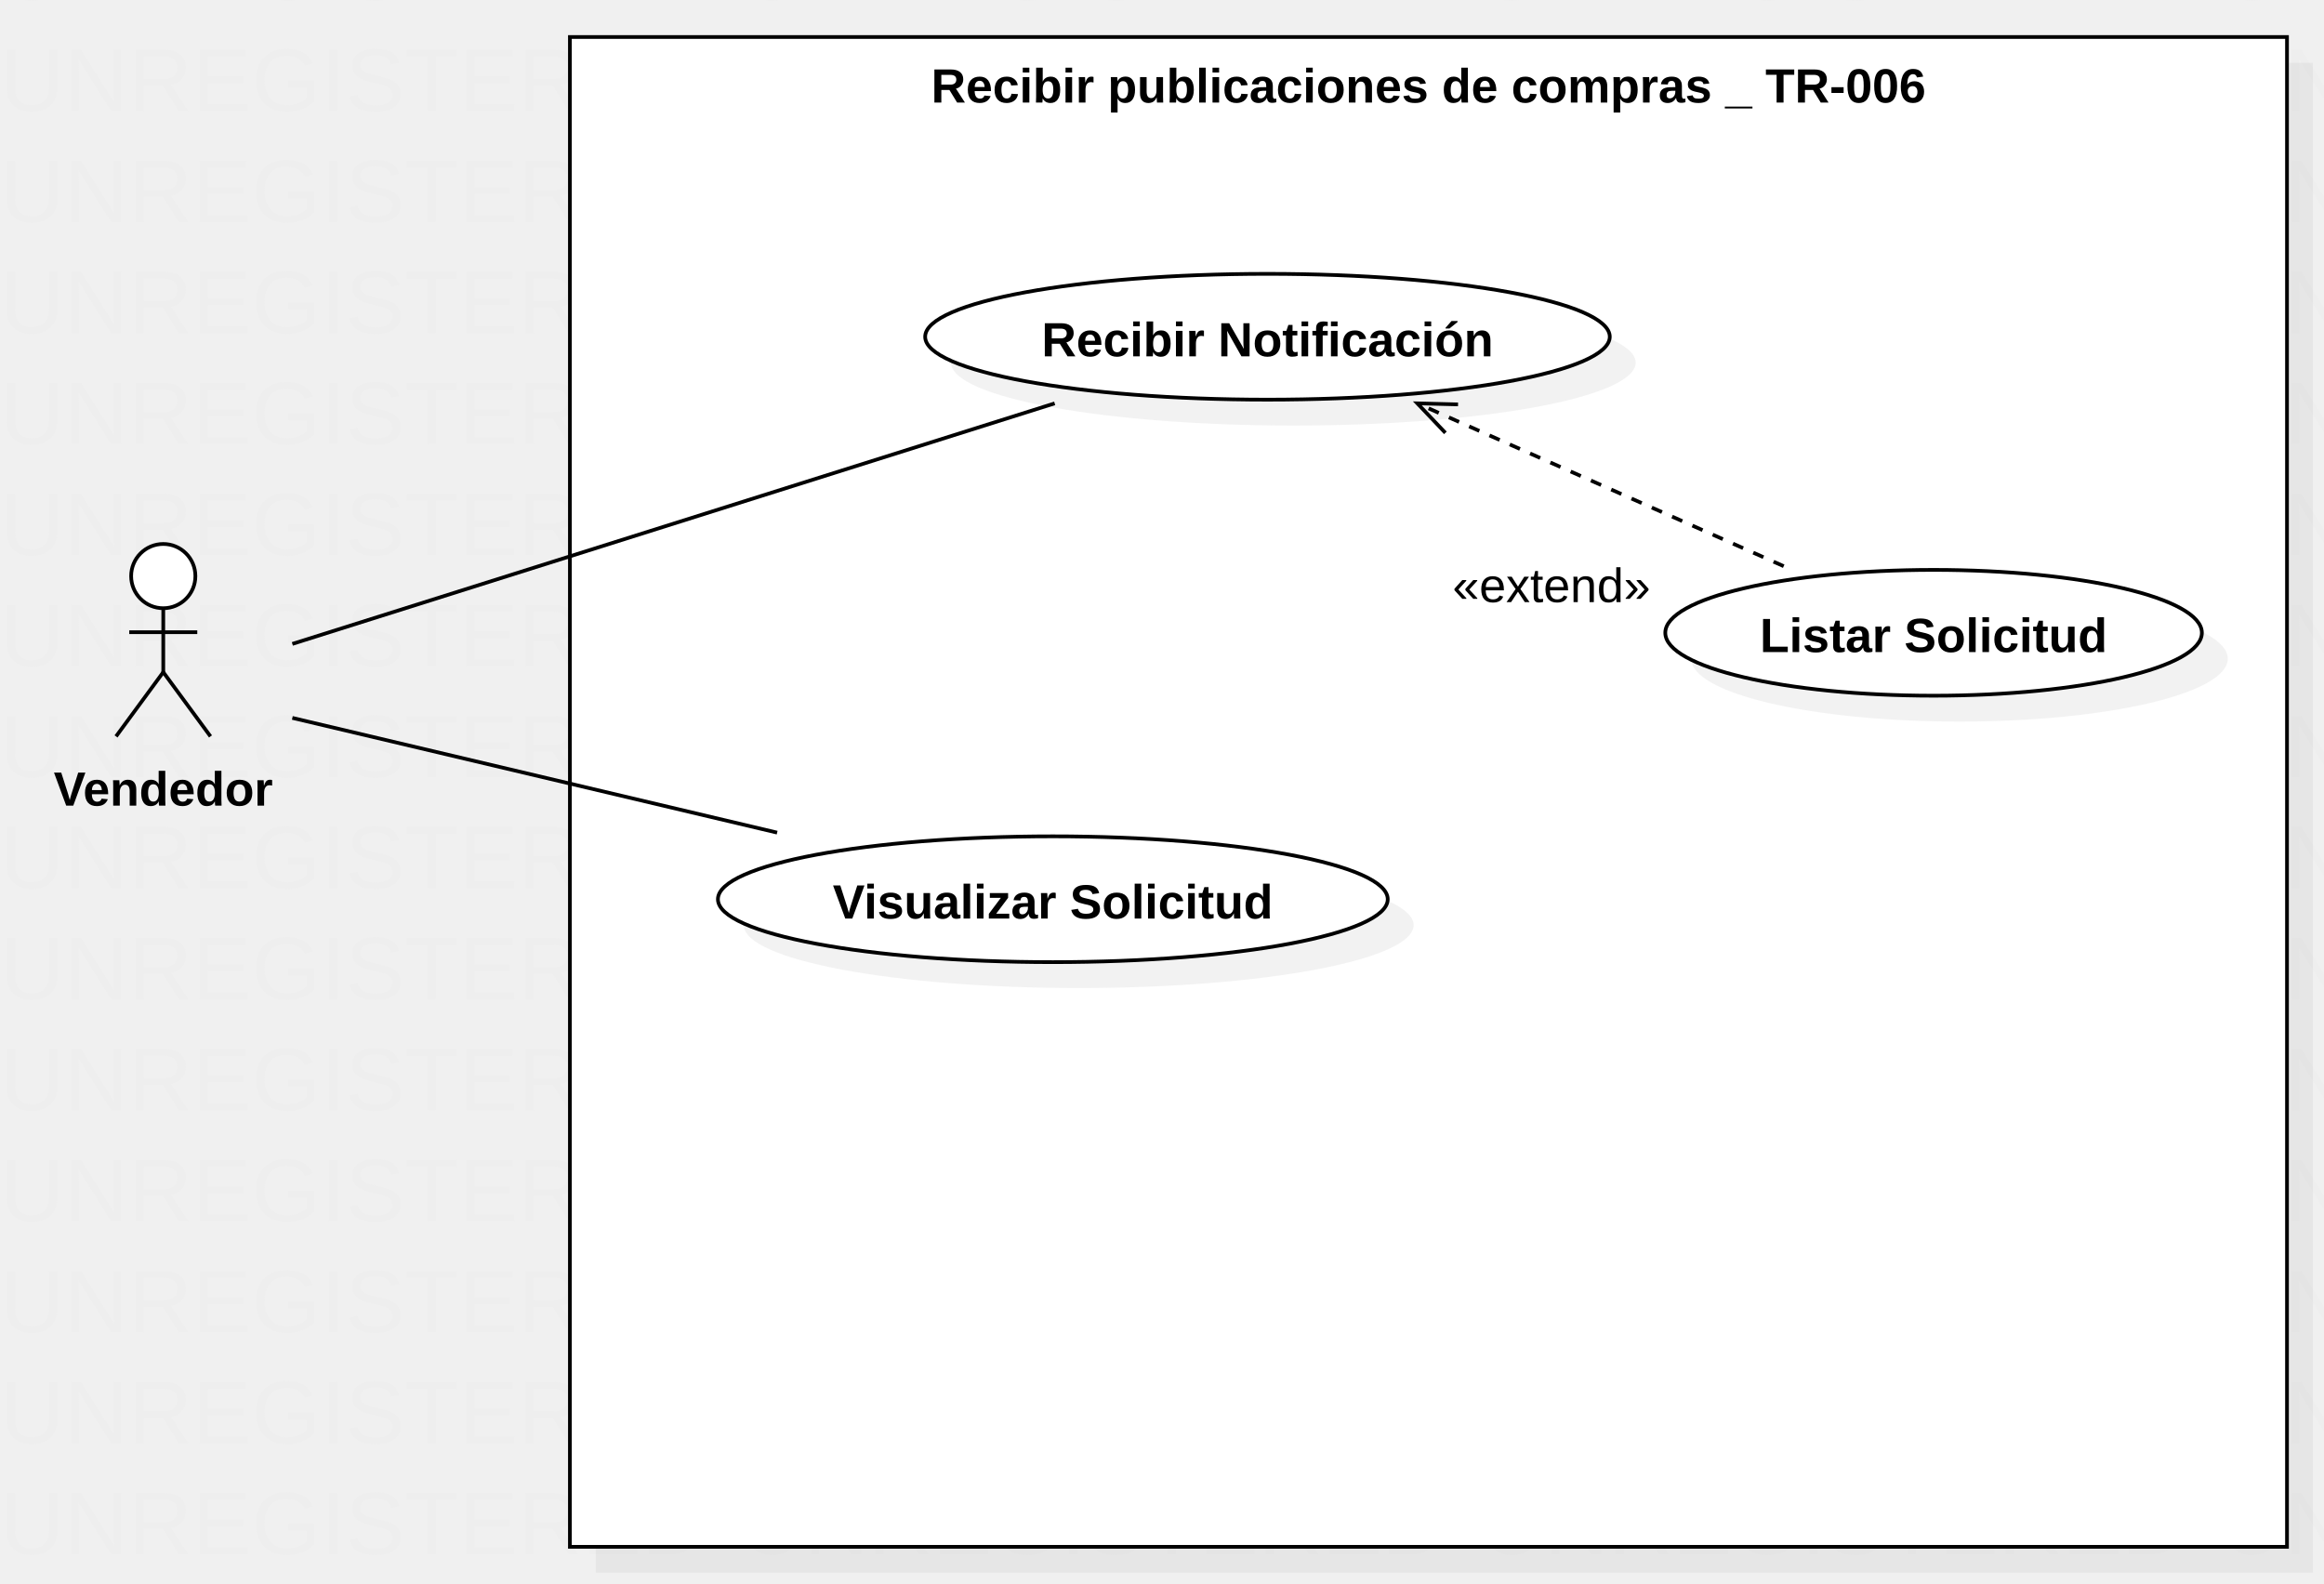
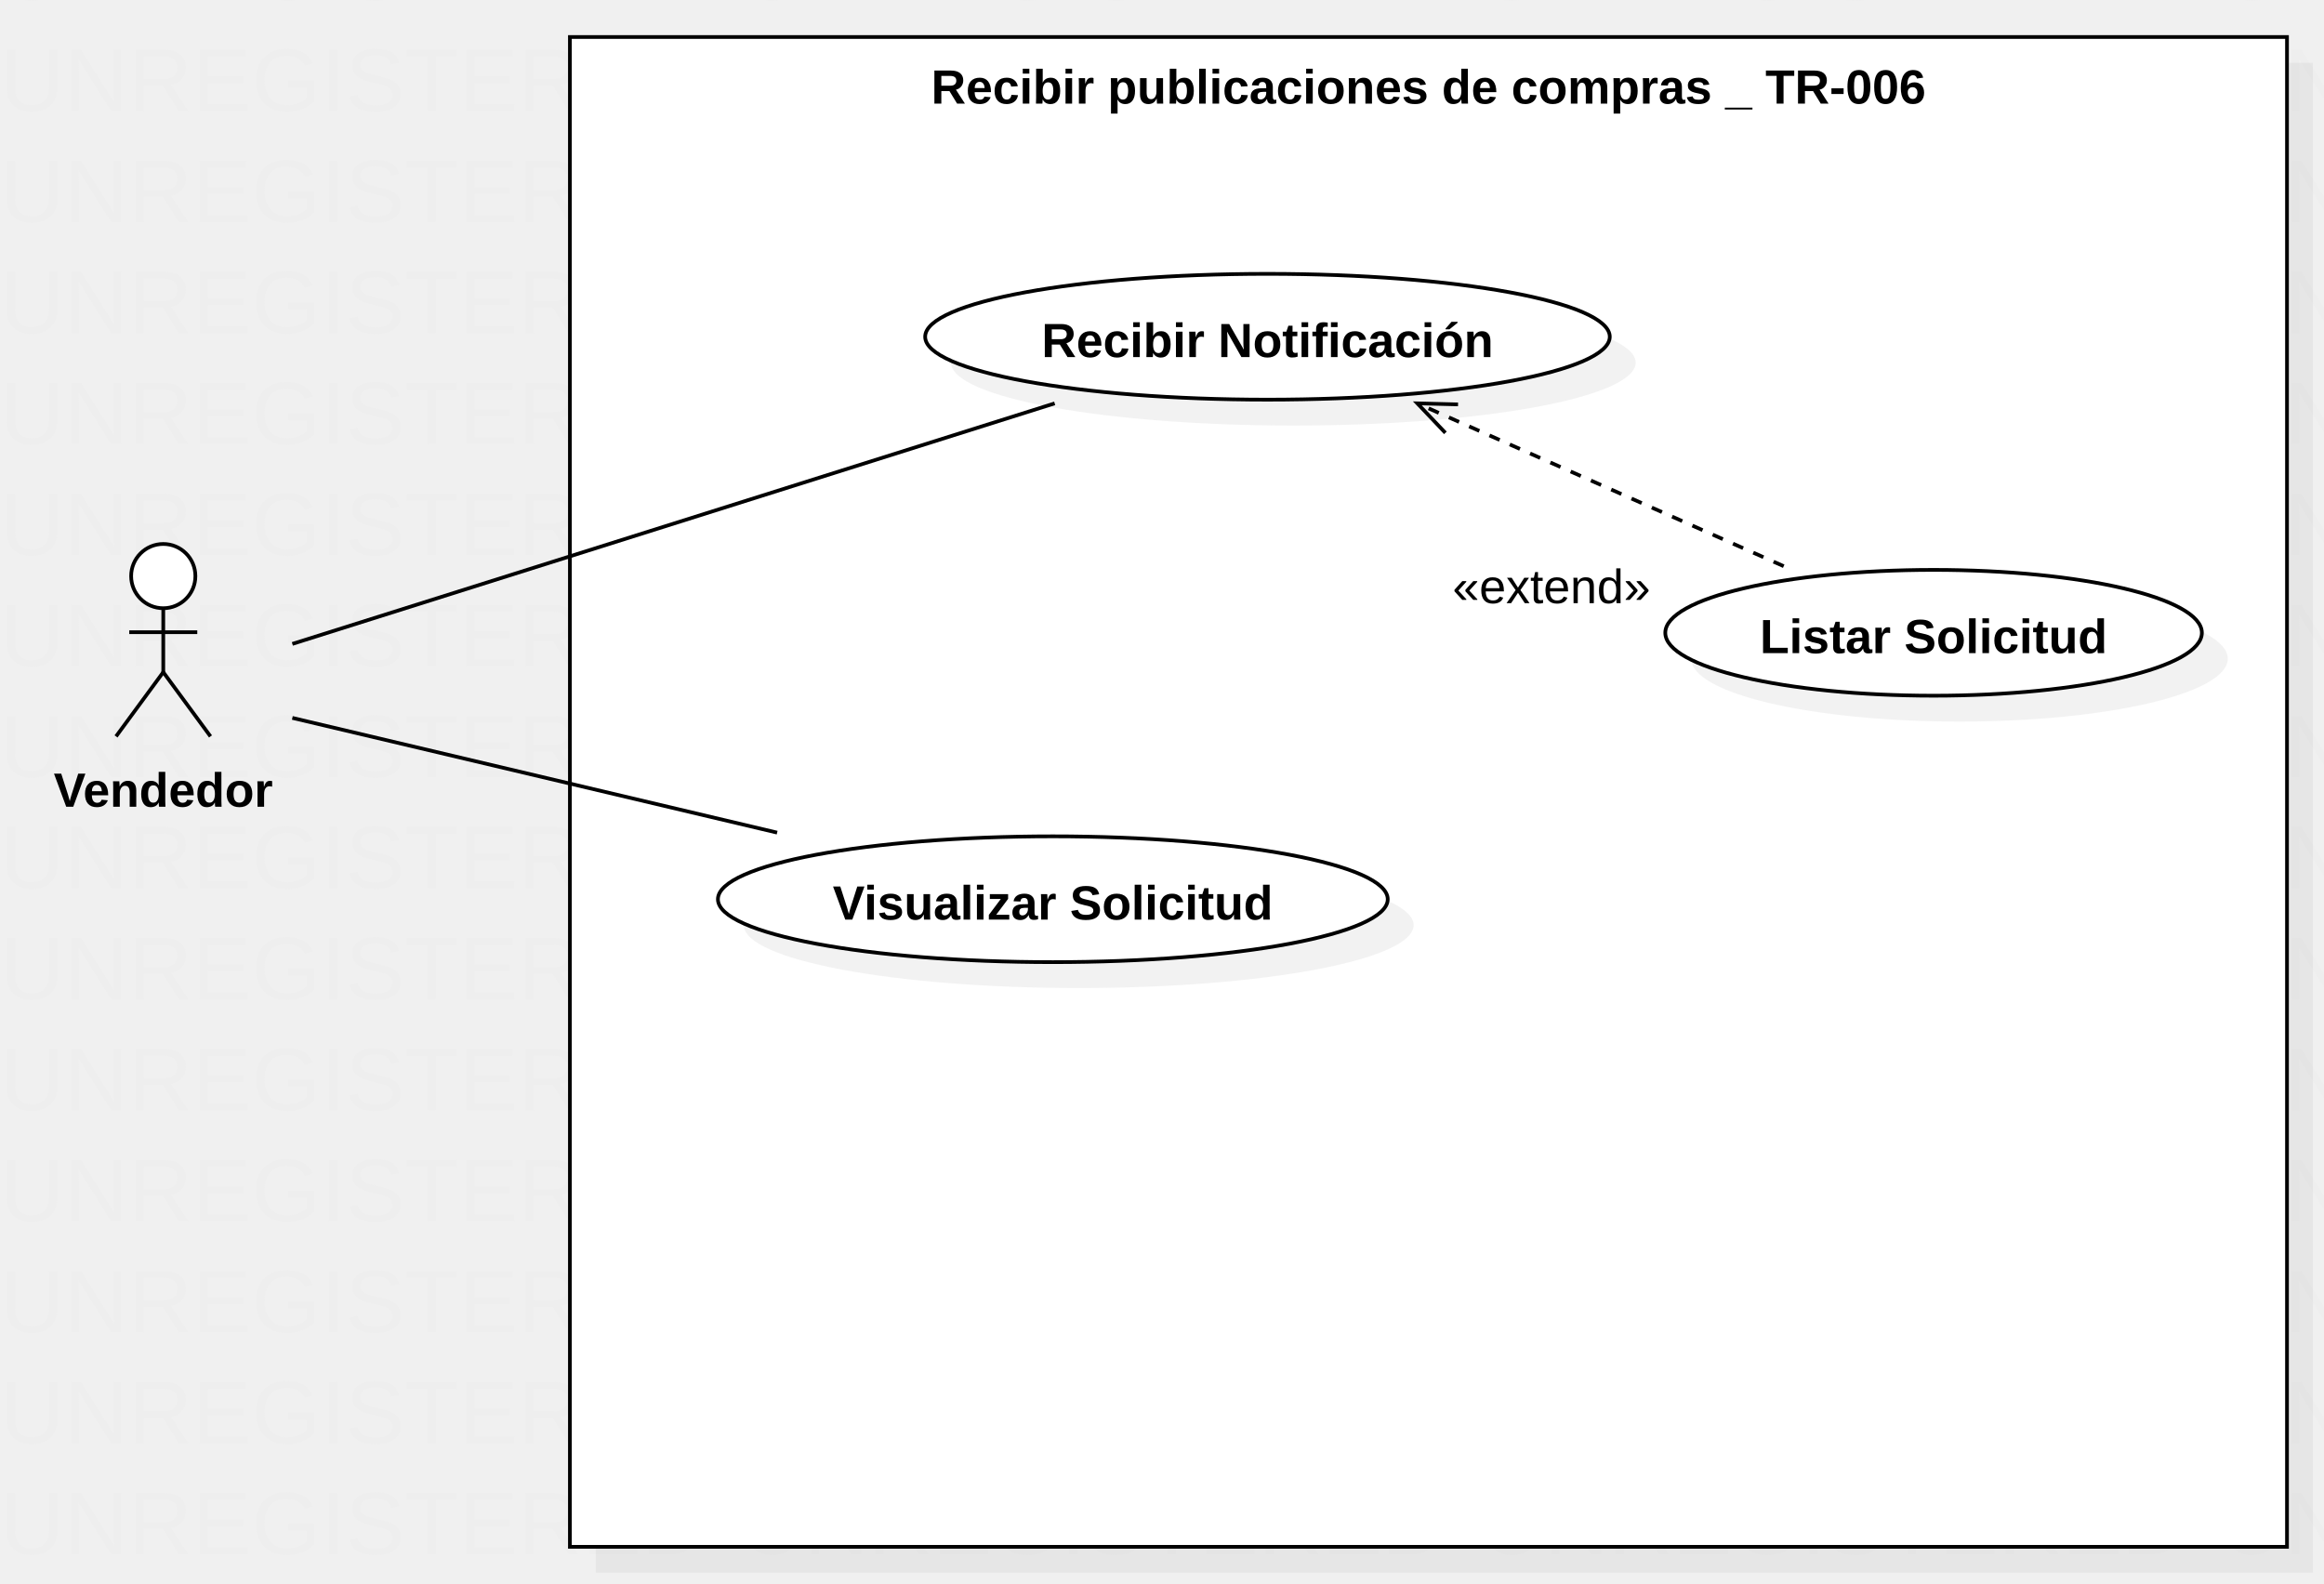
<svg xmlns="http://www.w3.org/2000/svg" version="1.1" width="628" height="428">
  <defs />
  <g>
    <text fill="#eeeeee" stroke="none" font-family="Arial" font-size="24px" font-style="normal" font-weight="normal" text-decoration="none" x="0" y="0">UNREGISTERED</text>
    <text fill="#eeeeee" stroke="none" font-family="Arial" font-size="24px" font-style="normal" font-weight="normal" text-decoration="none" x="0" y="30">UNREGISTERED</text>
    <text fill="#eeeeee" stroke="none" font-family="Arial" font-size="24px" font-style="normal" font-weight="normal" text-decoration="none" x="0" y="60">UNREGISTERED</text>
    <text fill="#eeeeee" stroke="none" font-family="Arial" font-size="24px" font-style="normal" font-weight="normal" text-decoration="none" x="0" y="90">UNREGISTERED</text>
    <text fill="#eeeeee" stroke="none" font-family="Arial" font-size="24px" font-style="normal" font-weight="normal" text-decoration="none" x="0" y="120">UNREGISTERED</text>
    <text fill="#eeeeee" stroke="none" font-family="Arial" font-size="24px" font-style="normal" font-weight="normal" text-decoration="none" x="0" y="150">UNREGISTERED</text>
    <text fill="#eeeeee" stroke="none" font-family="Arial" font-size="24px" font-style="normal" font-weight="normal" text-decoration="none" x="0" y="180">UNREGISTERED</text>
    <text fill="#eeeeee" stroke="none" font-family="Arial" font-size="24px" font-style="normal" font-weight="normal" text-decoration="none" x="0" y="210">UNREGISTERED</text>
    <text fill="#eeeeee" stroke="none" font-family="Arial" font-size="24px" font-style="normal" font-weight="normal" text-decoration="none" x="0" y="240">UNREGISTERED</text>
    <text fill="#eeeeee" stroke="none" font-family="Arial" font-size="24px" font-style="normal" font-weight="normal" text-decoration="none" x="0" y="270">UNREGISTERED</text>
    <text fill="#eeeeee" stroke="none" font-family="Arial" font-size="24px" font-style="normal" font-weight="normal" text-decoration="none" x="0" y="300">UNREGISTERED</text>
    <text fill="#eeeeee" stroke="none" font-family="Arial" font-size="24px" font-style="normal" font-weight="normal" text-decoration="none" x="0" y="330">UNREGISTERED</text>
    <text fill="#eeeeee" stroke="none" font-family="Arial" font-size="24px" font-style="normal" font-weight="normal" text-decoration="none" x="0" y="360">UNREGISTERED</text>
    <text fill="#eeeeee" stroke="none" font-family="Arial" font-size="24px" font-style="normal" font-weight="normal" text-decoration="none" x="0" y="390">UNREGISTERED</text>
    <text fill="#eeeeee" stroke="none" font-family="Arial" font-size="24px" font-style="normal" font-weight="normal" text-decoration="none" x="0" y="420">UNREGISTERED</text>
    <text fill="#eeeeee" stroke="none" font-family="Arial" font-size="24px" font-style="normal" font-weight="normal" text-decoration="none" x="200" y="0">UNREGISTERED</text>
    <text fill="#eeeeee" stroke="none" font-family="Arial" font-size="24px" font-style="normal" font-weight="normal" text-decoration="none" x="200" y="30">UNREGISTERED</text>
    <text fill="#eeeeee" stroke="none" font-family="Arial" font-size="24px" font-style="normal" font-weight="normal" text-decoration="none" x="200" y="60">UNREGISTERED</text>
    <text fill="#eeeeee" stroke="none" font-family="Arial" font-size="24px" font-style="normal" font-weight="normal" text-decoration="none" x="200" y="90">UNREGISTERED</text>
    <text fill="#eeeeee" stroke="none" font-family="Arial" font-size="24px" font-style="normal" font-weight="normal" text-decoration="none" x="200" y="120">UNREGISTERED</text>
    <text fill="#eeeeee" stroke="none" font-family="Arial" font-size="24px" font-style="normal" font-weight="normal" text-decoration="none" x="200" y="150">UNREGISTERED</text>
    <text fill="#eeeeee" stroke="none" font-family="Arial" font-size="24px" font-style="normal" font-weight="normal" text-decoration="none" x="200" y="180">UNREGISTERED</text>
    <text fill="#eeeeee" stroke="none" font-family="Arial" font-size="24px" font-style="normal" font-weight="normal" text-decoration="none" x="200" y="210">UNREGISTERED</text>
    <text fill="#eeeeee" stroke="none" font-family="Arial" font-size="24px" font-style="normal" font-weight="normal" text-decoration="none" x="200" y="240">UNREGISTERED</text>
    <text fill="#eeeeee" stroke="none" font-family="Arial" font-size="24px" font-style="normal" font-weight="normal" text-decoration="none" x="200" y="270">UNREGISTERED</text>
    <text fill="#eeeeee" stroke="none" font-family="Arial" font-size="24px" font-style="normal" font-weight="normal" text-decoration="none" x="200" y="300">UNREGISTERED</text>
    <text fill="#eeeeee" stroke="none" font-family="Arial" font-size="24px" font-style="normal" font-weight="normal" text-decoration="none" x="200" y="330">UNREGISTERED</text>
    <text fill="#eeeeee" stroke="none" font-family="Arial" font-size="24px" font-style="normal" font-weight="normal" text-decoration="none" x="200" y="360">UNREGISTERED</text>
    <text fill="#eeeeee" stroke="none" font-family="Arial" font-size="24px" font-style="normal" font-weight="normal" text-decoration="none" x="200" y="390">UNREGISTERED</text>
    <text fill="#eeeeee" stroke="none" font-family="Arial" font-size="24px" font-style="normal" font-weight="normal" text-decoration="none" x="200" y="420">UNREGISTERED</text>
    <text fill="#eeeeee" stroke="none" font-family="Arial" font-size="24px" font-style="normal" font-weight="normal" text-decoration="none" x="400" y="0">UNREGISTERED</text>
    <text fill="#eeeeee" stroke="none" font-family="Arial" font-size="24px" font-style="normal" font-weight="normal" text-decoration="none" x="400" y="30">UNREGISTERED</text>
    <text fill="#eeeeee" stroke="none" font-family="Arial" font-size="24px" font-style="normal" font-weight="normal" text-decoration="none" x="400" y="60">UNREGISTERED</text>
    <text fill="#eeeeee" stroke="none" font-family="Arial" font-size="24px" font-style="normal" font-weight="normal" text-decoration="none" x="400" y="90">UNREGISTERED</text>
    <text fill="#eeeeee" stroke="none" font-family="Arial" font-size="24px" font-style="normal" font-weight="normal" text-decoration="none" x="400" y="120">UNREGISTERED</text>
    <text fill="#eeeeee" stroke="none" font-family="Arial" font-size="24px" font-style="normal" font-weight="normal" text-decoration="none" x="400" y="150">UNREGISTERED</text>
    <text fill="#eeeeee" stroke="none" font-family="Arial" font-size="24px" font-style="normal" font-weight="normal" text-decoration="none" x="400" y="180">UNREGISTERED</text>
    <text fill="#eeeeee" stroke="none" font-family="Arial" font-size="24px" font-style="normal" font-weight="normal" text-decoration="none" x="400" y="210">UNREGISTERED</text>
    <text fill="#eeeeee" stroke="none" font-family="Arial" font-size="24px" font-style="normal" font-weight="normal" text-decoration="none" x="400" y="240">UNREGISTERED</text>
    <text fill="#eeeeee" stroke="none" font-family="Arial" font-size="24px" font-style="normal" font-weight="normal" text-decoration="none" x="400" y="270">UNREGISTERED</text>
    <text fill="#eeeeee" stroke="none" font-family="Arial" font-size="24px" font-style="normal" font-weight="normal" text-decoration="none" x="400" y="300">UNREGISTERED</text>
    <text fill="#eeeeee" stroke="none" font-family="Arial" font-size="24px" font-style="normal" font-weight="normal" text-decoration="none" x="400" y="330">UNREGISTERED</text>
    <text fill="#eeeeee" stroke="none" font-family="Arial" font-size="24px" font-style="normal" font-weight="normal" text-decoration="none" x="400" y="360">UNREGISTERED</text>
    <text fill="#eeeeee" stroke="none" font-family="Arial" font-size="24px" font-style="normal" font-weight="normal" text-decoration="none" x="400" y="390">UNREGISTERED</text>
    <text fill="#eeeeee" stroke="none" font-family="Arial" font-size="24px" font-style="normal" font-weight="normal" text-decoration="none" x="400" y="420">UNREGISTERED</text>
    <text fill="#eeeeee" stroke="none" font-family="Arial" font-size="24px" font-style="normal" font-weight="normal" text-decoration="none" x="600" y="0">UNREGISTERED</text>
    <text fill="#eeeeee" stroke="none" font-family="Arial" font-size="24px" font-style="normal" font-weight="normal" text-decoration="none" x="600" y="30">UNREGISTERED</text>
    <text fill="#eeeeee" stroke="none" font-family="Arial" font-size="24px" font-style="normal" font-weight="normal" text-decoration="none" x="600" y="60">UNREGISTERED</text>
    <text fill="#eeeeee" stroke="none" font-family="Arial" font-size="24px" font-style="normal" font-weight="normal" text-decoration="none" x="600" y="90">UNREGISTERED</text>
    <text fill="#eeeeee" stroke="none" font-family="Arial" font-size="24px" font-style="normal" font-weight="normal" text-decoration="none" x="600" y="120">UNREGISTERED</text>
    <text fill="#eeeeee" stroke="none" font-family="Arial" font-size="24px" font-style="normal" font-weight="normal" text-decoration="none" x="600" y="150">UNREGISTERED</text>
    <text fill="#eeeeee" stroke="none" font-family="Arial" font-size="24px" font-style="normal" font-weight="normal" text-decoration="none" x="600" y="180">UNREGISTERED</text>
    <text fill="#eeeeee" stroke="none" font-family="Arial" font-size="24px" font-style="normal" font-weight="normal" text-decoration="none" x="600" y="210">UNREGISTERED</text>
    <text fill="#eeeeee" stroke="none" font-family="Arial" font-size="24px" font-style="normal" font-weight="normal" text-decoration="none" x="600" y="240">UNREGISTERED</text>
    <text fill="#eeeeee" stroke="none" font-family="Arial" font-size="24px" font-style="normal" font-weight="normal" text-decoration="none" x="600" y="270">UNREGISTERED</text>
    <text fill="#eeeeee" stroke="none" font-family="Arial" font-size="24px" font-style="normal" font-weight="normal" text-decoration="none" x="600" y="300">UNREGISTERED</text>
    <text fill="#eeeeee" stroke="none" font-family="Arial" font-size="24px" font-style="normal" font-weight="normal" text-decoration="none" x="600" y="330">UNREGISTERED</text>
    <text fill="#eeeeee" stroke="none" font-family="Arial" font-size="24px" font-style="normal" font-weight="normal" text-decoration="none" x="600" y="360">UNREGISTERED</text>
    <text fill="#eeeeee" stroke="none" font-family="Arial" font-size="24px" font-style="normal" font-weight="normal" text-decoration="none" x="600" y="390">UNREGISTERED</text>
    <text fill="#eeeeee" stroke="none" font-family="Arial" font-size="24px" font-style="normal" font-weight="normal" text-decoration="none" x="600" y="420">UNREGISTERED</text>
    <g transform="translate(-334,-294) scale(1,1)">
      <rect fill="#C0C0C0" stroke="none" x="495" y="311" width="464" height="408" opacity="0.2" />
    </g>
    <g transform="translate(-334,-294) scale(1,1)">
      <rect fill="#ffffff" stroke="none" x="488" y="304" width="464" height="408" />
    </g>
    <g transform="translate(-334,-294) scale(1,1)">
      <path fill="none" stroke="#000000" d="M 488 304 L 952 304 L 952 712 L 488 712 L 488 304 Z Z" stroke-miterlimit="10" />
    </g>
    <g transform="translate(-334,-294) scale(1,1)">
      <g>
        <path fill="none" stroke="none" />
-         <text fill="#000000" stroke="none" font-family="Arial" font-size="13px" font-style="normal" font-weight="bold" text-decoration="none" x="585.62" y="321.71">Recibir publicaciones de compras _ TR-006</text>
+         <text fill="#000000" stroke="none" font-family="Arial" font-size="13px" font-style="normal" font-weight="bold" text-decoration="none" x="585.62" y="322">Recibir publicaciones de compras _ TR-006</text>
      </g>
    </g>
    <g transform="translate(-334,-294) scale(1,1)">
      <path fill="#ffffff" stroke="none" d="M 369.439 449.68 C 369.439 444.886 373.325 441 378.118 441 C 382.912 441 386.797 444.886 386.797 449.68 C 386.797 454.474 382.912 458.36 378.118 458.36 C 373.325 458.36 369.439 454.474 369.439 449.68 Z" />
    </g>
    <g transform="translate(-334,-294) scale(1,1)">
      <path fill="none" stroke="#000000" d="M 369.439 449.68 C 369.439 444.886 373.325 441 378.118 441 C 382.912 441 386.797 444.886 386.797 449.68 C 386.797 454.474 382.912 458.36 378.118 458.36 C 373.325 458.36 369.439 454.474 369.439 449.68 Z" stroke-miterlimit="10" />
    </g>
    <g transform="translate(-334,-294) scale(1,1)">
      <path fill="none" stroke="#000000" d="M 378.118 458.36 L 378.118 475.64" stroke-miterlimit="10" />
    </g>
    <g transform="translate(-334,-294) scale(1,1)">
      <path fill="none" stroke="#000000" d="M 368.928 464.84 L 387.308 464.84" stroke-miterlimit="10" />
    </g>
    <g transform="translate(-334,-294) scale(1,1)">
      <path fill="none" stroke="#000000" d="M 378.118 475.64 L 365.355 493" stroke-miterlimit="10" />
    </g>
    <g transform="translate(-334,-294) scale(1,1)">
      <path fill="none" stroke="#000000" d="M 378.118 475.64 L 390.882 493" stroke-miterlimit="10" />
    </g>
    <g transform="translate(-334,-294) scale(1,1)">
      <g>
        <path fill="none" stroke="none" />
-         <text fill="#000000" stroke="none" font-family="Arial" font-size="13px" font-style="normal" font-weight="bold" text-decoration="none" x="348.5" y="511.71">Vendedor</text>
+         <text fill="#000000" stroke="none" font-family="Arial" font-size="13px" font-style="normal" font-weight="bold" text-decoration="none" x="348.5" y="512">Vendedor</text>
      </g>
    </g>
    <g transform="translate(-334,-294) scale(1,1)">
      <path fill="#C0C0C0" stroke="none" d="M 591 392 C 591 382.611 632.414 375 683.5 375 C 734.586 375 776 382.611 776 392 C 776 401.389 734.586 409 683.5 409 C 632.414 409 591 401.389 591 392 Z" opacity="0.2" />
    </g>
    <g transform="translate(-334,-294) scale(1,1)">
      <path fill="#ffffff" stroke="none" d="M 584 385 C 584 375.611 625.414 368 676.5 368 C 727.586 368 769 375.611 769 385 C 769 394.389 727.586 402 676.5 402 C 625.414 402 584 394.389 584 385 Z" />
    </g>
    <g transform="translate(-334,-294) scale(1,1)">
      <path fill="none" stroke="#000000" d="M 584 385 C 584 375.611 625.414 368 676.5 368 C 727.586 368 769 375.611 769 385 C 769 394.389 727.586 402 676.5 402 C 625.414 402 584 394.389 584 385 Z" stroke-miterlimit="10" />
    </g>
    <g transform="translate(-334,-294) scale(1,1)">
      <g>
        <path fill="none" stroke="none" />
-         <text fill="#000000" stroke="none" font-family="Arial" font-size="13px" font-style="normal" font-weight="bold" text-decoration="none" x="615.461" y="390.286">Recibir Notificación</text>
+         <text fill="#000000" stroke="none" font-family="Arial" font-size="13px" font-style="normal" font-weight="bold" text-decoration="none" x="615.461" y="390.5">Recibir Notificación</text>
      </g>
    </g>
    <g transform="translate(-334,-294) scale(1,1)">
      <path fill="none" stroke="#000000" d="M 413 468 L 619 403" stroke-miterlimit="10" />
    </g>
    <g transform="translate(-334,-294) scale(1,1)">
      <path fill="#C0C0C0" stroke="none" d="M 535 544 C 535 534.611 575.518 527 625.5 527 C 675.482 527 716 534.611 716 544 C 716 553.389 675.482 561 625.5 561 C 575.518 561 535 553.389 535 544 Z" opacity="0.2" />
    </g>
    <g transform="translate(-334,-294) scale(1,1)">
      <path fill="#ffffff" stroke="none" d="M 528 537 C 528 527.611 568.518 520 618.5 520 C 668.482 520 709 527.611 709 537 C 709 546.389 668.482 554 618.5 554 C 568.518 554 528 546.389 528 537 Z" />
    </g>
    <g transform="translate(-334,-294) scale(1,1)">
      <path fill="none" stroke="#000000" d="M 528 537 C 528 527.611 568.518 520 618.5 520 C 668.482 520 709 527.611 709 537 C 709 546.389 668.482 554 618.5 554 C 568.518 554 528 546.389 528 537 Z" stroke-miterlimit="10" />
    </g>
    <g transform="translate(-334,-294) scale(1,1)">
      <g>
        <path fill="none" stroke="none" />
-         <text fill="#000000" stroke="none" font-family="Arial" font-size="13px" font-style="normal" font-weight="bold" text-decoration="none" x="559.019" y="542.21">Visualizar Solicitud</text>
+         <text fill="#000000" stroke="none" font-family="Arial" font-size="13px" font-style="normal" font-weight="bold" text-decoration="none" x="559.019" y="542.5">Visualizar Solicitud</text>
      </g>
    </g>
    <g transform="translate(-334,-294) scale(1,1)">
      <path fill="none" stroke="#000000" d="M 413 488 L 544 519" stroke-miterlimit="10" />
    </g>
    <g transform="translate(-334,-294) scale(1,1)">
      <path fill="#C0C0C0" stroke="none" d="M 791 472 C 791 462.611 823.459 455 863.5 455 C 903.541 455 936 462.611 936 472 C 936 481.389 903.541 489 863.5 489 C 823.459 489 791 481.389 791 472 Z" opacity="0.2" />
    </g>
    <g transform="translate(-334,-294) scale(1,1)">
      <path fill="#ffffff" stroke="none" d="M 784 465 C 784 455.611 816.459 448 856.5 448 C 896.541 448 929 455.611 929 465 C 929 474.389 896.541 482 856.5 482 C 816.459 482 784 474.389 784 465 Z" />
    </g>
    <g transform="translate(-334,-294) scale(1,1)">
      <path fill="none" stroke="#000000" d="M 784 465 C 784 455.611 816.459 448 856.5 448 C 896.541 448 929 455.611 929 465 C 929 474.389 896.541 482 856.5 482 C 816.459 482 784 474.389 784 465 Z" stroke-miterlimit="10" />
    </g>
    <g transform="translate(-334,-294) scale(1,1)">
      <g>
        <path fill="none" stroke="none" />
-         <text fill="#000000" stroke="none" font-family="Arial" font-size="13px" font-style="normal" font-weight="bold" text-decoration="none" x="809.55" y="470.21">Listar Solicitud</text>
+         <text fill="#000000" stroke="none" font-family="Arial" font-size="13px" font-style="normal" font-weight="bold" text-decoration="none" x="809.55" y="470.5">Listar Solicitud</text>
      </g>
    </g>
    <g transform="translate(-334,-294) scale(1,1)">
      <path fill="none" stroke="#000000" d="M 816 447 L 717 403" stroke-miterlimit="10" stroke-dasharray="3" />
    </g>
    <g transform="translate(-334,-294) scale(1,1)">
      <path fill="none" stroke="#000000" d="M 727.996 403.281 L 717 403 L 724.577 410.974" stroke-miterlimit="10" />
    </g>
    <g transform="translate(-334,-294) scale(1,1)">
      <g>
        <path fill="none" stroke="none" />
-         <text fill="#000000" stroke="none" font-family="Arial" font-size="13px" font-style="normal" font-weight="normal" text-decoration="none" x="726.5" y="456.71">«extend»</text>
+         <text fill="#000000" stroke="none" font-family="Arial" font-size="13px" font-style="normal" font-weight="normal" text-decoration="none" x="726.5" y="457">«extend»</text>
      </g>
    </g>
  </g>
</svg>
